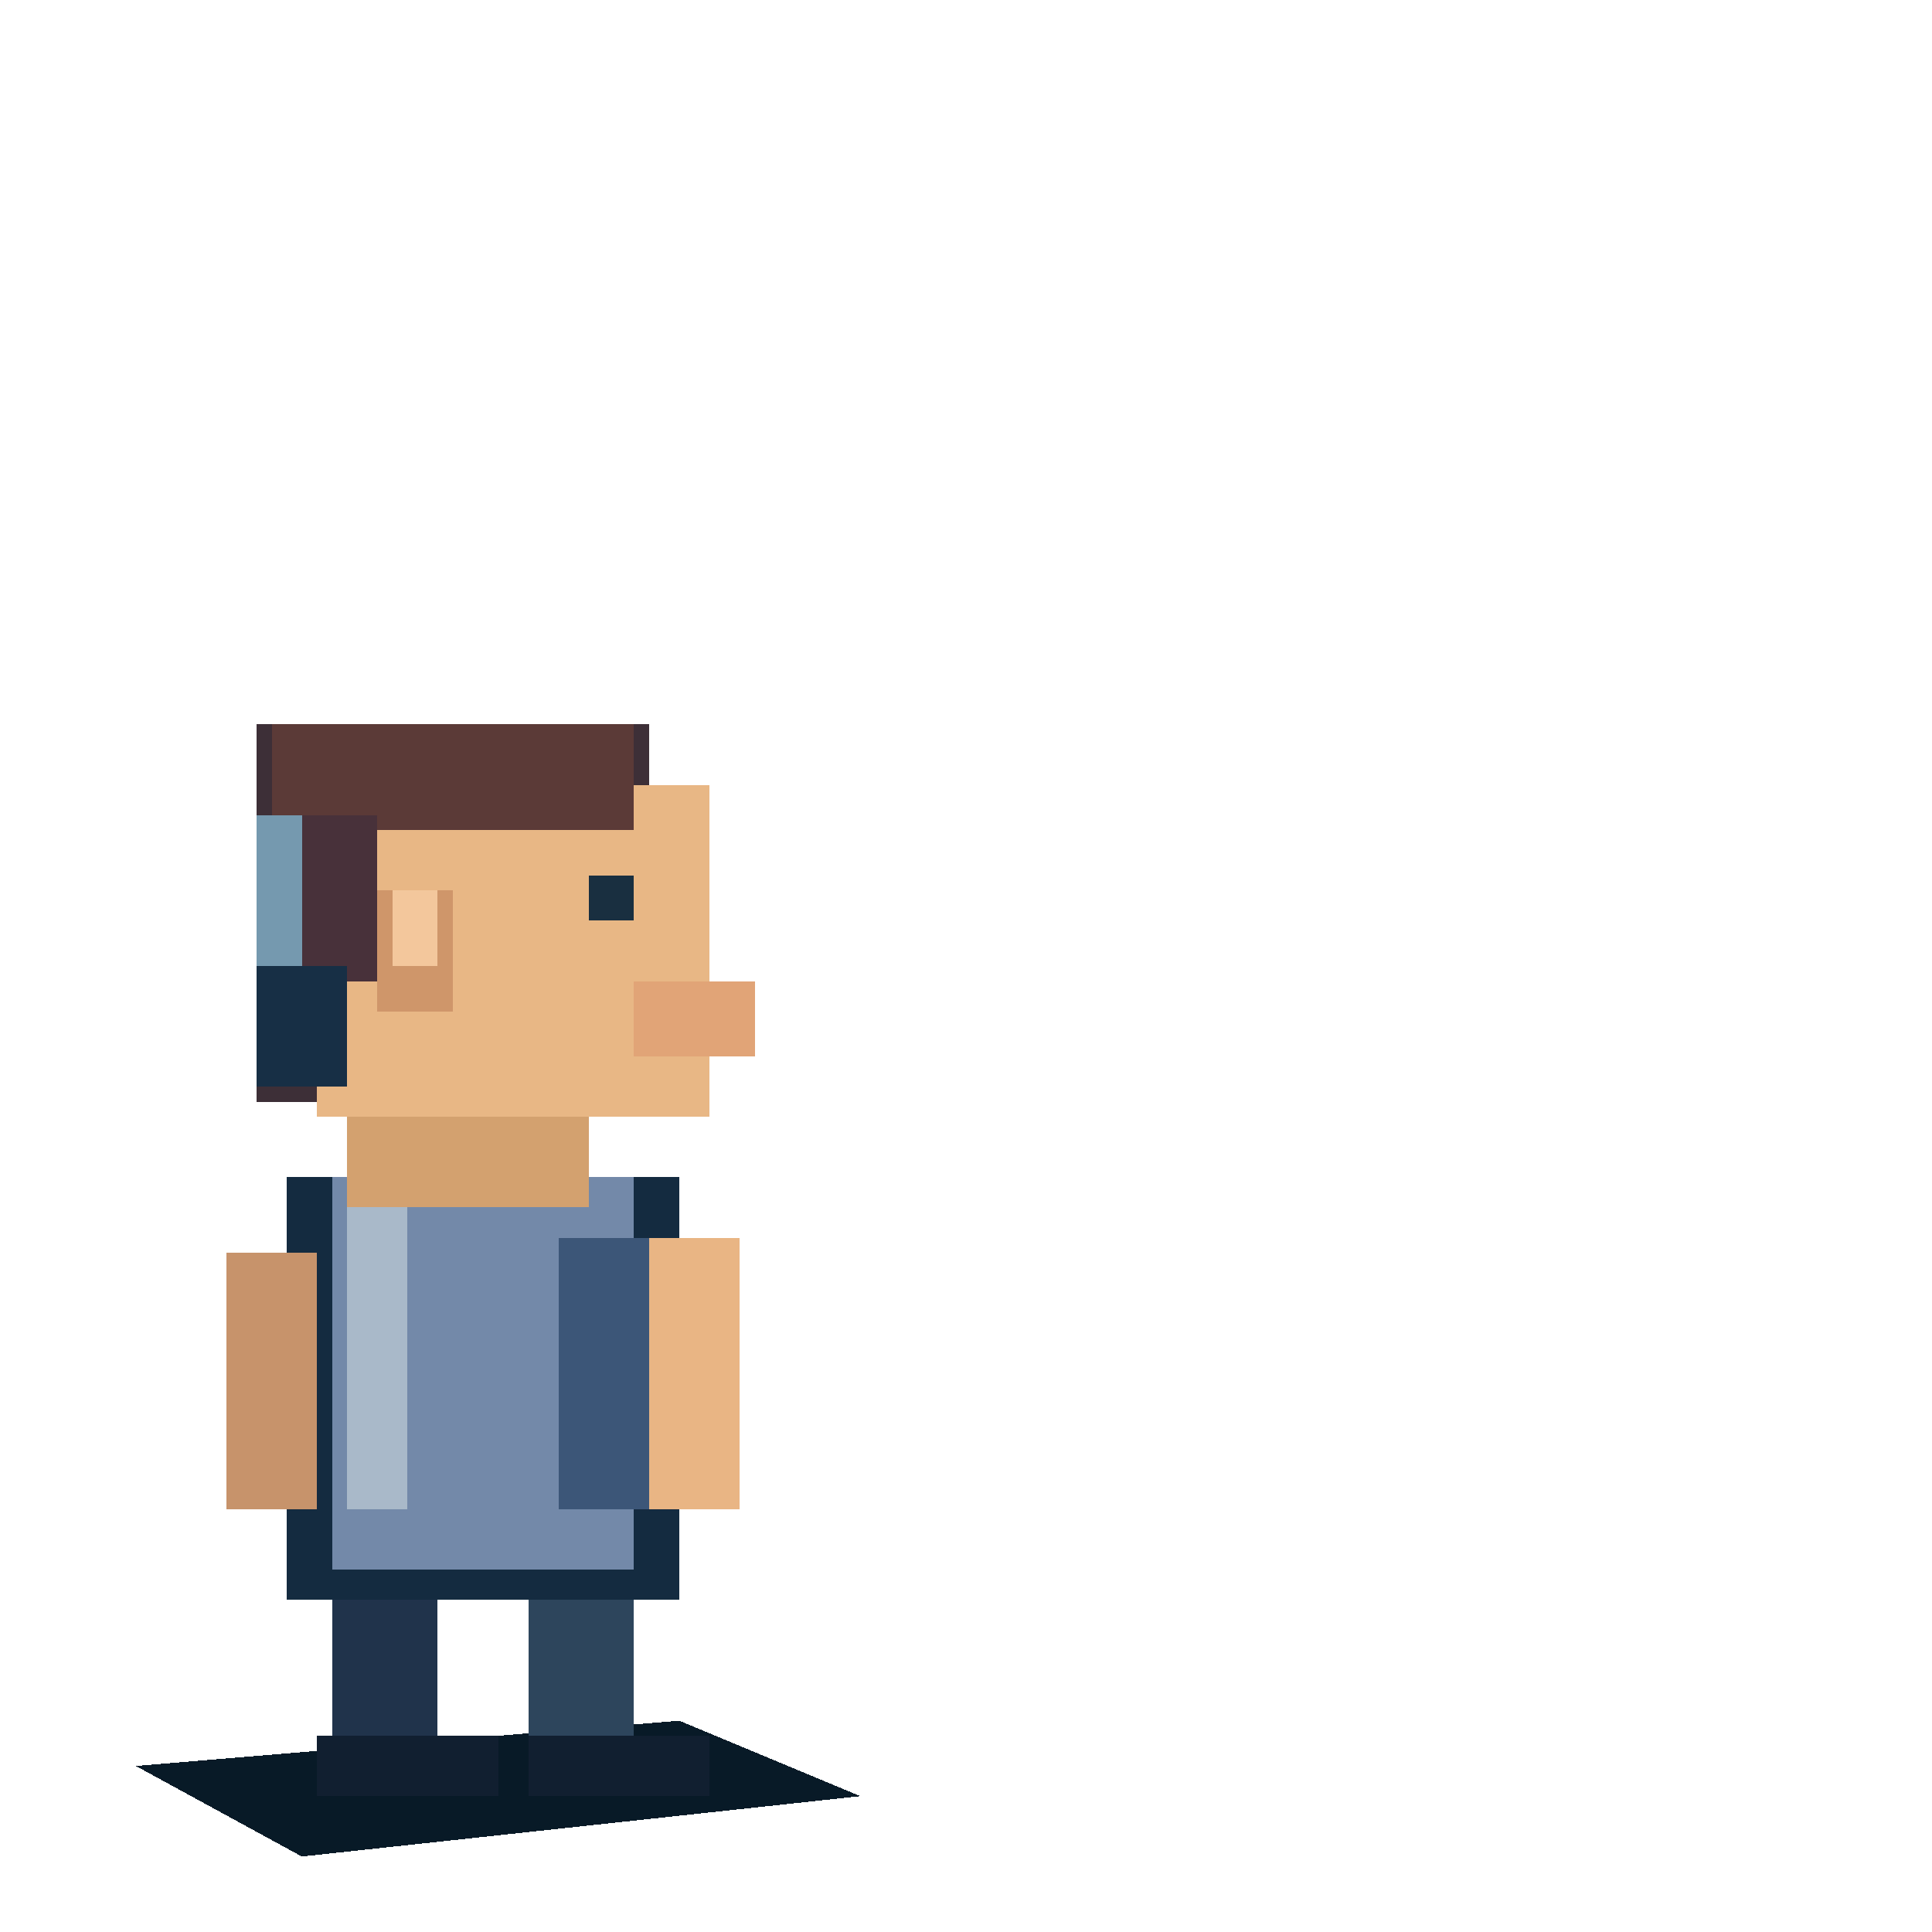
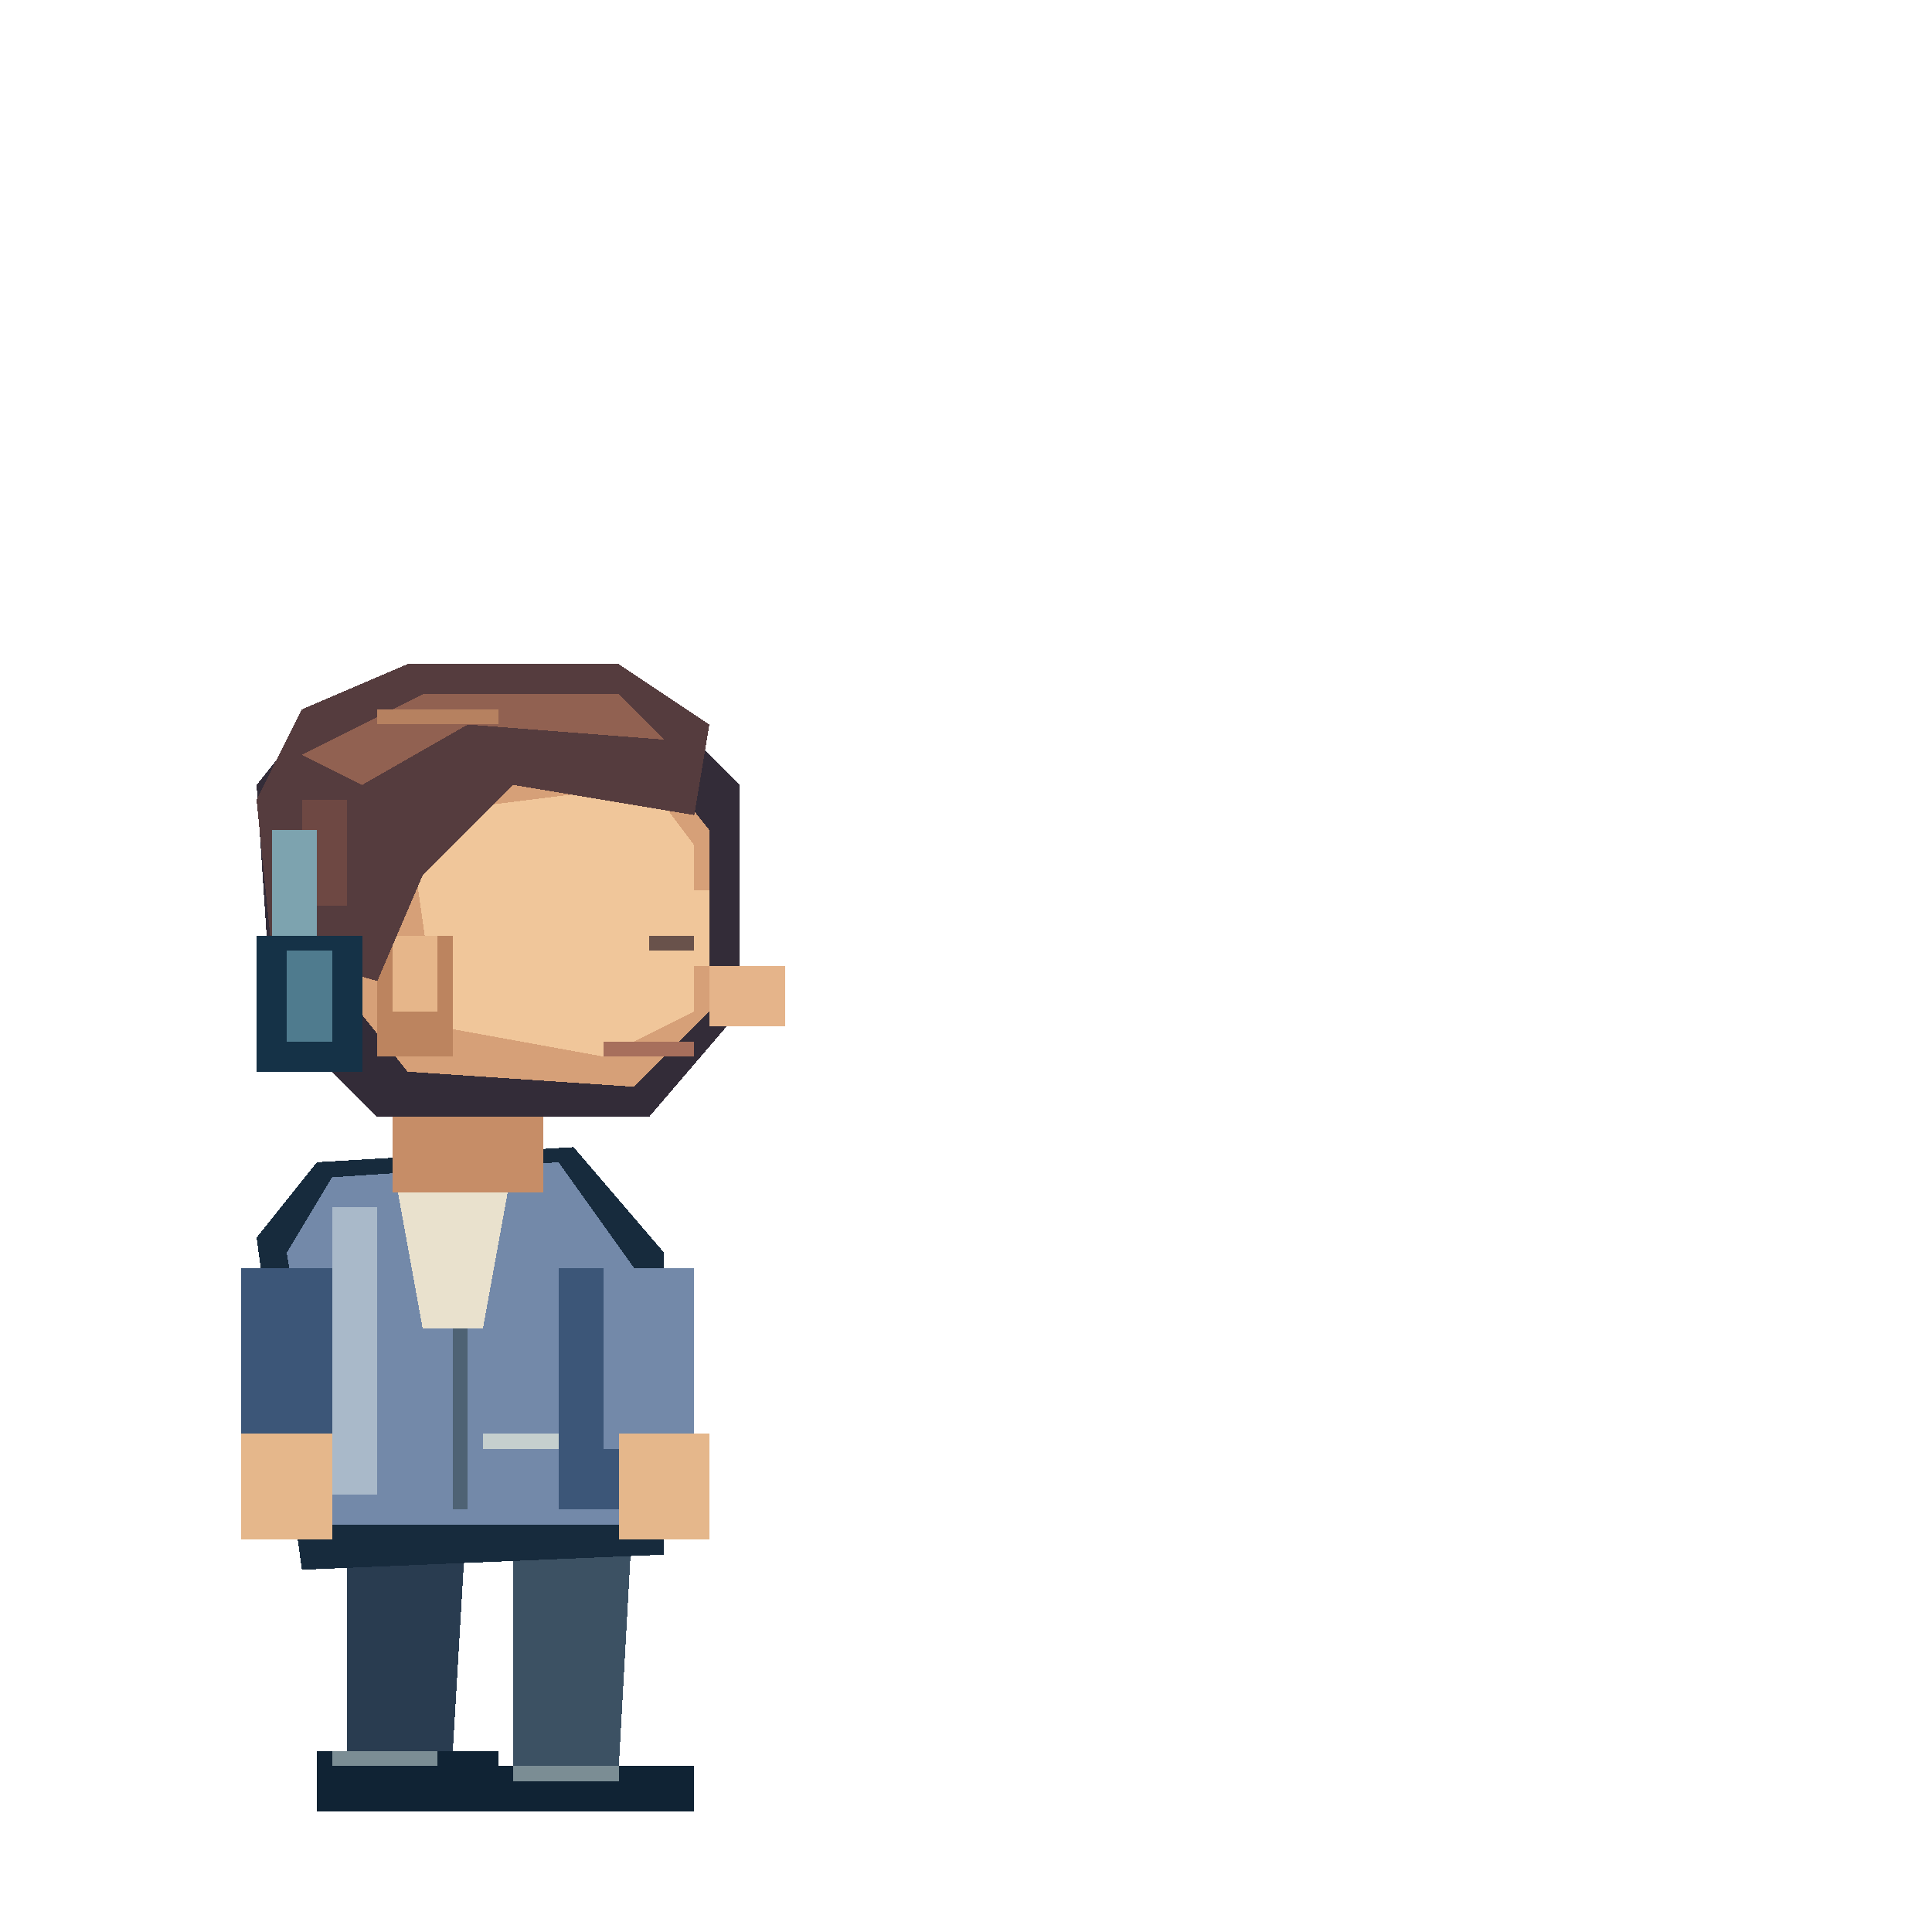
<svg xmlns="http://www.w3.org/2000/svg" width="128" height="128" viewBox="0 0 128 128" shape-rendering="crispEdges">
-   <polygon points="9,117 45,114 57,119 20,123" fill="#081a27" />
-   <rect x="22" y="101" width="7" height="16" fill="#20334b" />
-   <rect x="35" y="101" width="7" height="16" fill="#2d455c" />
-   <rect x="21" y="115" width="12" height="4" fill="#111f30" />
-   <rect x="35" y="115" width="12" height="4" fill="#111f30" />
-   <rect x="19" y="78" width="26" height="28" fill="#142b40" />
-   <rect x="22" y="78" width="20" height="26" fill="#7389a9" />
-   <rect x="23" y="80" width="4" height="20" fill="#a9b9c9" />
-   <rect x="37" y="82" width="6" height="18" fill="#3c5678" />
-   <rect x="23" y="70" width="16" height="10" fill="#d3a16f" />
-   <rect x="17" y="48" width="26" height="25" fill="#3d2f37" />
-   <rect x="21" y="52" width="26" height="22" fill="#e8b785" />
-   <rect x="18" y="48" width="24" height="7" fill="#5b3a37" />
-   <rect x="18" y="54" width="7" height="11" fill="#48313a" />
-   <rect x="39" y="58" width="3" height="3" fill="#192f40" />
-   <rect x="42" y="65" width="8" height="5" fill="#e1a477" />
-   <rect x="25" y="59" width="5" height="8" fill="#cf966a" />
-   <rect x="26" y="59" width="3" height="5" fill="#f3c79c" />
-   <rect x="17" y="54" width="3" height="16" fill="#7599af" />
-   <rect x="17" y="64" width="6" height="8" fill="#172f45" />
-   <rect x="15" y="83" width="6" height="17" fill="#c7936b" />
-   <rect x="43" y="82" width="6" height="18" fill="#e9b584" />
+   <polygon points="23,99 31,99 30,116 23,116" fill="#293c50" />
+   <polygon points="34,99 42,99 41,117 34,117" fill="#3c5163" />
+   <rect x="21" y="116" width="12" height="4" fill="#102334" />
+   <rect x="33" y="117" width="13" height="3" fill="#102334" />
+   <rect x="22" y="116" width="7" height="1" fill="#7b8d94" />
+   <rect x="34" y="117" width="7" height="1" fill="#7b8d94" />
+   <polygon points="21,77 38,76 44,83 44,103 20,104 17,82" fill="#172b3d" />
+   <polygon points="22,78 37,77 42,84 41,101 22,101 19,83" fill="#7389a9" />
+   <rect x="22" y="80" width="3" height="19" fill="#a9b9c9" />
+   <rect x="37" y="84" width="4" height="16" fill="#3c5678" />
+   <polygon points="26,77 34,77 32,88 28,88" fill="#e9e1cd" />
+   <rect x="30" y="88" width="1" height="12" fill="#4e6274" />
+   <rect x="32" y="95" width="5" height="1" fill="#c5cfce" />
+   <rect x="26" y="71" width="10" height="8" fill="#c68d67" />
+   <polygon points="17,52 21,47 43,46 49,52 49,67 43,74 25,74 18,67" fill="#332c38" />
+   <polygon points="23,52 43,50 47,55 47,67 42,72 27,71 23,66" fill="#d6a078" />
+   <polygon points="27,54 43,52 46,56 46,67 40,70 29,68" fill="#f0c69a" />
+   <rect x="43" y="60" width="3" height="3" fill="#1d2e3e" />
+   <rect x="44" y="60" width="1" height="1" fill="#d7e0d4" />
+   <rect x="47" y="64" width="5" height="4" fill="#e5b48a" />
+   <rect x="40" y="69" width="6" height="1" fill="#a76f5c" />
+   <rect x="25" y="62" width="5" height="8" fill="#bc845f" />
+   <rect x="26" y="62" width="3" height="5" fill="#e6b68a" />
+   <polygon points="17,53 20,47 27,44 41,44 47,48 46,54 34,52 28,58 25,65 18,63" fill="#553c3e" />
+   <polygon points="20,50 28,46 41,46 44,49 31,48 24,52" fill="#916151" />
+   <rect x="20" y="53" width="3" height="7" fill="#6e4843" />
+   <rect x="25" y="47" width="8" height="1" fill="#b68160" />
+   <rect x="18" y="55" width="3" height="12" fill="#7da3af" />
+   <rect x="17" y="62" width="7" height="9" fill="#153247" />
+   <rect x="19" y="63" width="3" height="6" fill="#4f7b8e" />
+   <rect x="16" y="84" width="6" height="12" fill="#3c5678" />
+   <rect x="16" y="95" width="6" height="7" fill="#e5b78b" />
+   <rect x="40" y="84" width="6" height="12" fill="#7389a9" />
+   <rect x="41" y="95" width="6" height="7" fill="#e5b78b" />
+   <rect x="42" y="59" width="5" height="5" fill="#f0c69a" />
+   <rect x="43" y="62" width="3" height="1" fill="#69524b" />
</svg>
